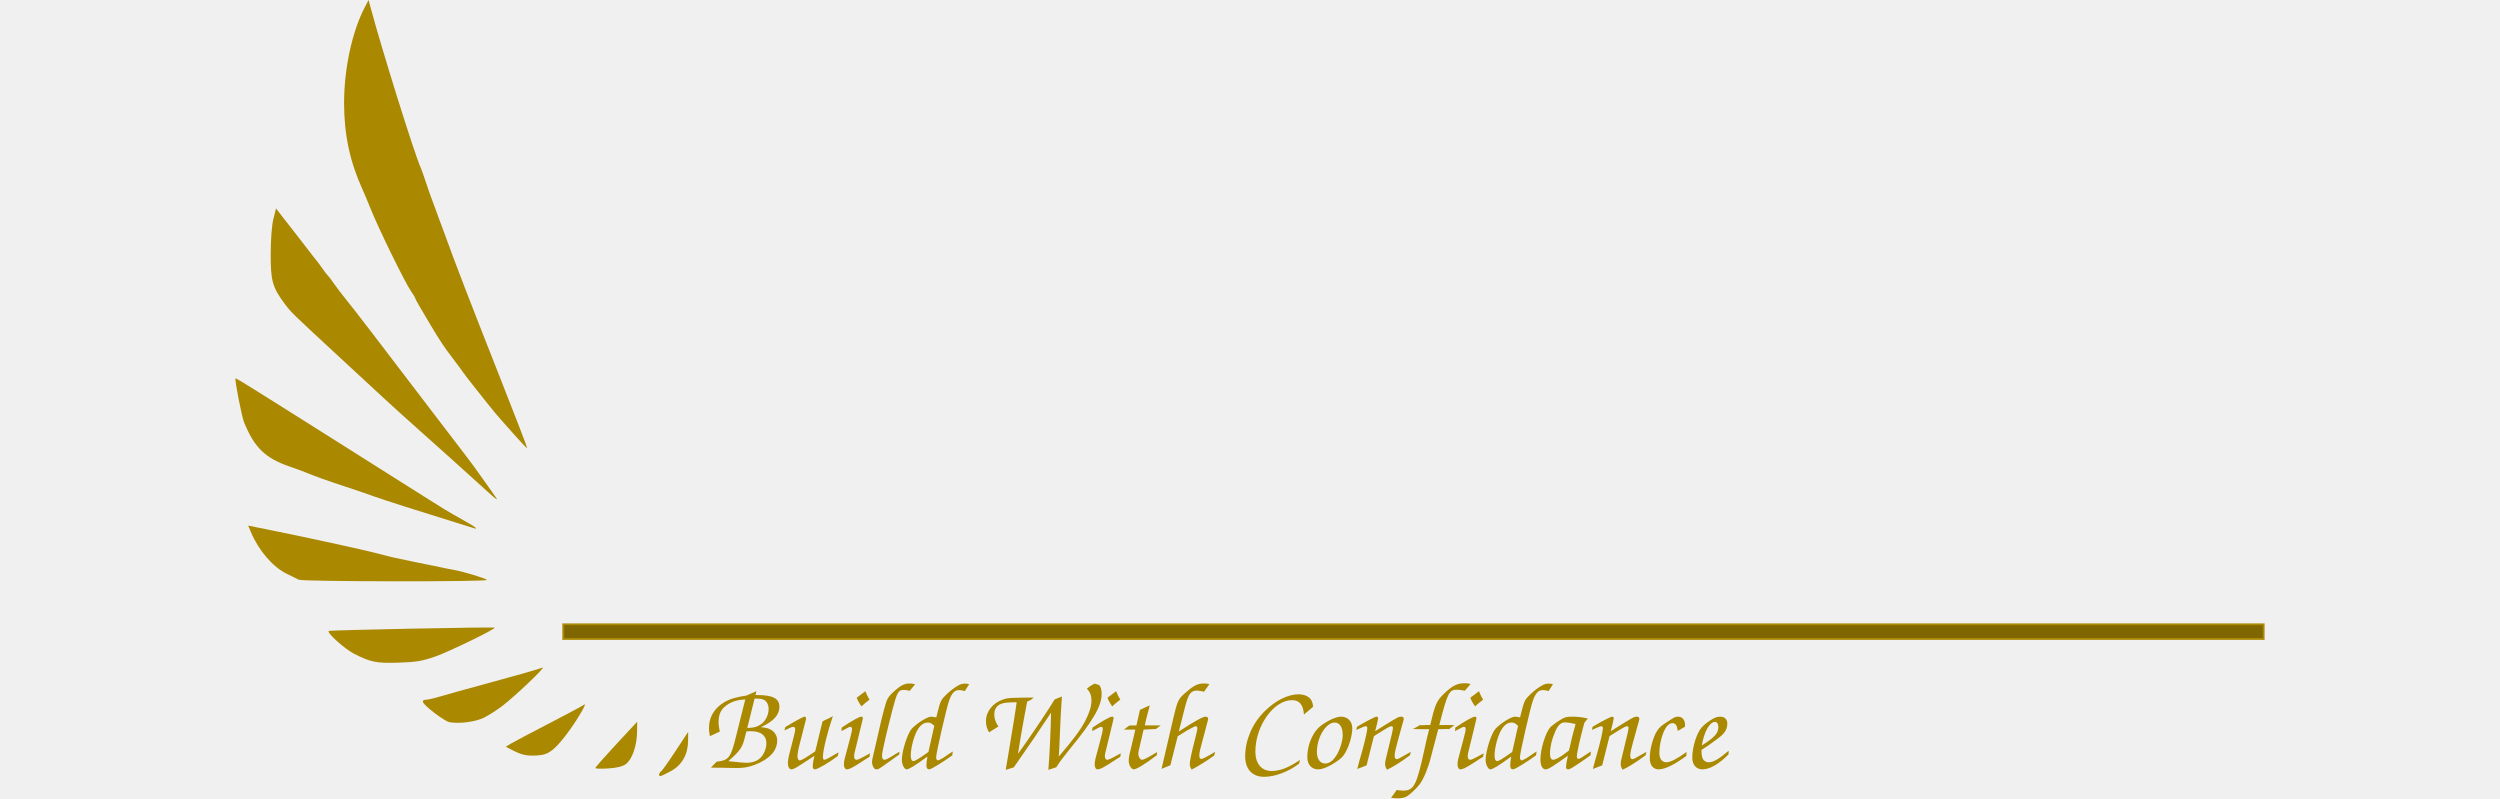
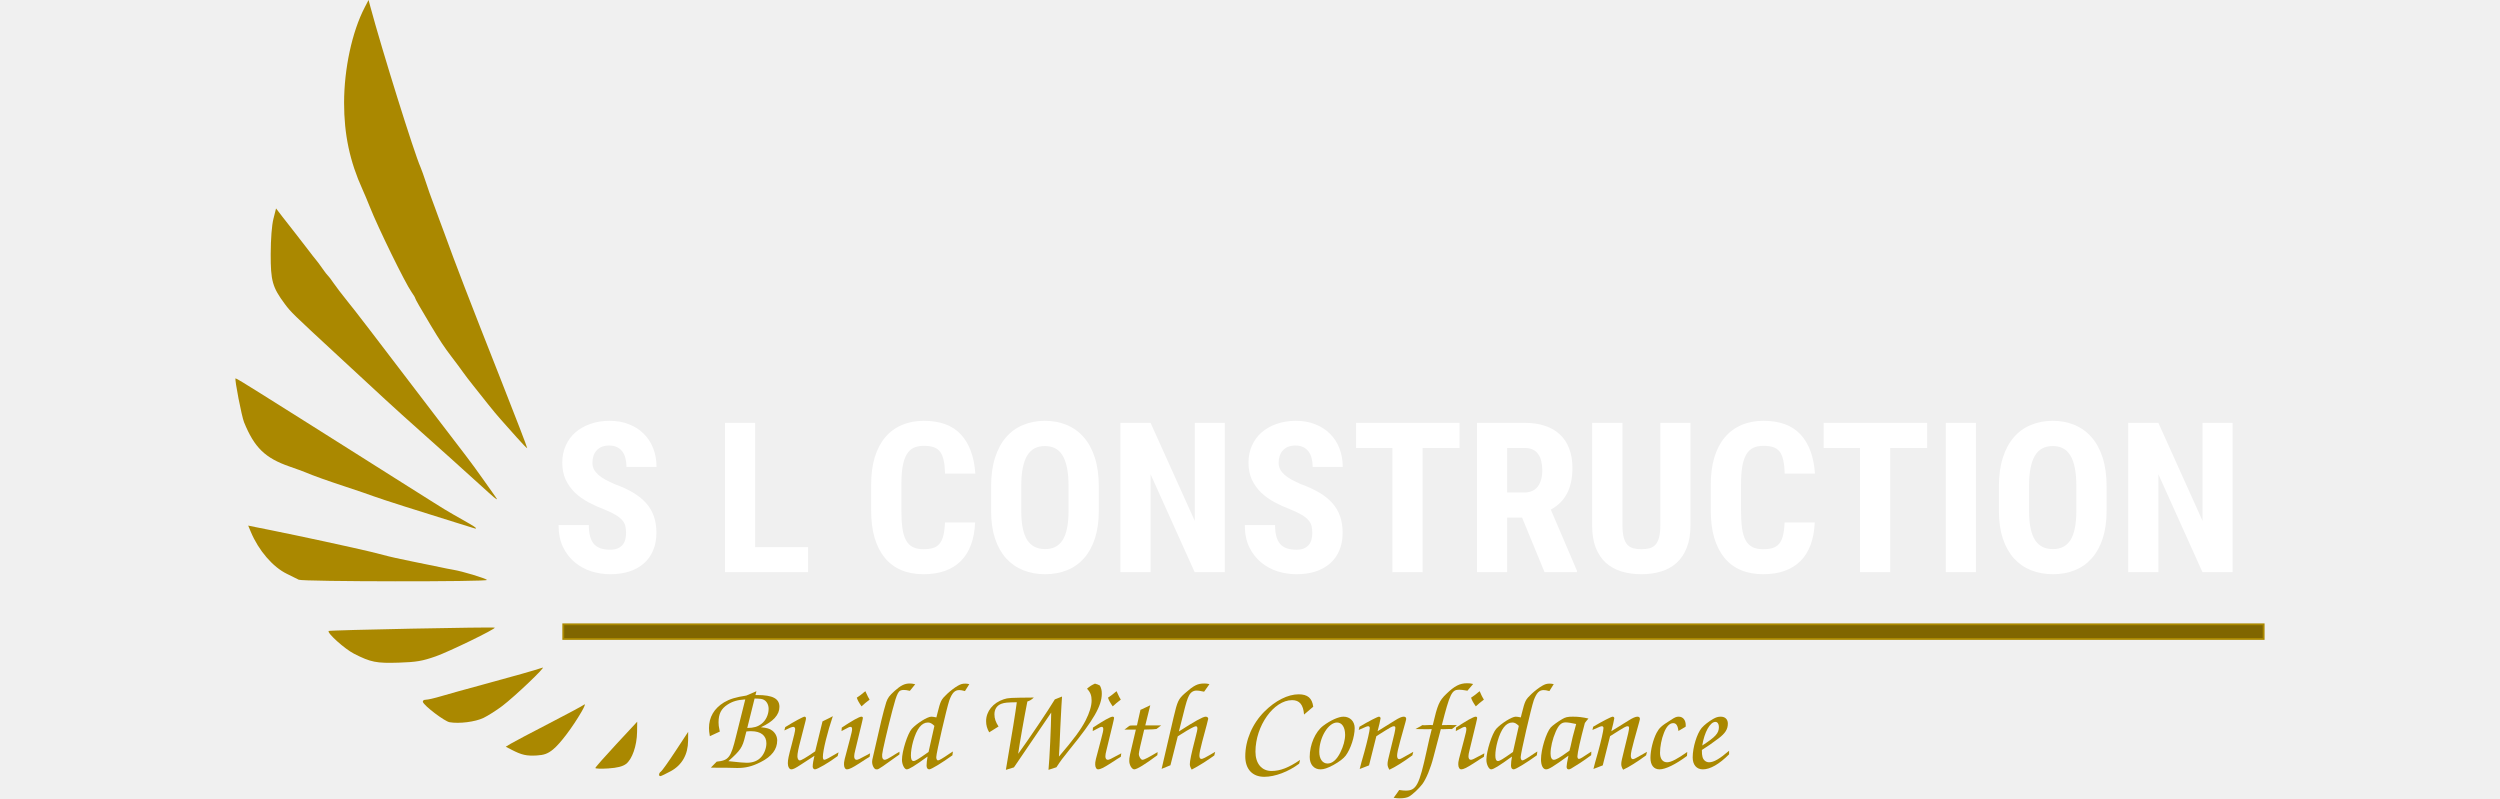
<svg xmlns="http://www.w3.org/2000/svg" width="1592.876mm" height="508.644mm" viewBox="0 0 5644.047 1802.281" id="svg4302" version="1.1">
  <defs id="defs4304" />
  <g id="layer1" transform="translate(2950.595,970.4617)">
    <g id="g5632" transform="translate(-3610.972,254.5741)">
-       <text id="text5059" y="508.233" x="2239.948" style="font-style:normal;font-weight:normal;font-size:280.538px;line-height:7%;font-family:sans-serif;letter-spacing:0px;word-spacing:0px;fill:#a80;fill-opacity:1;stroke:none;stroke-width:6.733;stroke-linecap:butt;stroke-linejoin:miter;stroke-miterlimit:4;stroke-dasharray:none;stroke-opacity:1" xml:space="preserve">
-         <tspan style="font-style:italic;font-variant:normal;font-weight:500;font-stretch:normal;font-family:'URW Chancery L';-inkscape-font-specification:'URW Chancery L Medium Italic';fill:#a80;fill-opacity:1;stroke:none;stroke-width:6.733;stroke-miterlimit:4;stroke-dasharray:none;stroke-opacity:1" y="508.233" x="2239.948" id="tspan5061">Build With Confidance</tspan>
-       </text>
-       <text id="text5063" y="66.696" x="1904.323" style="font-style:normal;font-variant:normal;font-weight:bold;font-stretch:normal;font-size:474.121px;line-height:7%;font-family:sans-serif;-inkscape-font-specification:'sans-serif Bold';letter-spacing:0px;word-spacing:0px;fill:white;fill-opacity:0;stroke:none;stroke-width:1px;stroke-linecap:butt;stroke-linejoin:miter;stroke-opacity:1;" xml:space="preserve">
-         <tspan style="font-style:normal;font-variant:normal;font-weight:bold;font-stretch:normal;font-family:'Roboto Condensed';-inkscape-font-specification:'Roboto Condensed, Bold';fill:white;fill-opacity:0;" y="66.696" x="1904.323" id="tspan5065">S L CONSTRUCTION</tspan>
-       </text>
+       <g style="font-style:normal;font-weight:normal;font-size:280.538px;line-height:7%;font-family:sans-serif;letter-spacing:0px;word-spacing:0px;fill:#a80;fill-opacity:1;stroke:none;stroke-width:6.733;stroke-linecap:butt;stroke-linejoin:miter;stroke-miterlimit:4;stroke-dasharray:none;stroke-opacity:1" id="text5059">
+         <path d="m 2265.196,507.953 c 7.294,0 7.574,0 16.271,0.281 l 9.538,0 l 9.819,0 c 19.638,0.561 19.638,0.561 24.126,0.561 c 19.077,0 33.665,-3.647 52.461,-13.185 c 25.248,-12.624 37.592,-28.895 37.592,-49.094 c 0,-8.697 -4.208,-16.832 -11.222,-22.163 c -5.891,-4.489 -12.063,-6.172 -25.529,-7.575 c 27.773,-12.624 41.8,-28.054 41.8,-46.008 c 0,-18.516 -15.149,-26.651 -49.655,-26.651 l -4.489,0 l 2.244,-8.697 l -22.724,9.819 c -24.126,3.647 -37.592,7.855 -50.497,15.43 c -22.443,13.746 -33.945,33.384 -33.945,58.071 c 0,5.611 0.561,9.819 1.964,18.235 l 22.443,-10.38 c -2.525,-12.344 -2.805,-15.43 -2.805,-20.76 c 0,-19.077 5.891,-30.859 20.199,-40.117 c 11.222,-7.294 22.443,-10.66 40.117,-11.783 l -20.76,83.039 c -11.783,48.533 -16.552,54.705 -43.764,57.51 l -13.185,13.466 z m 80.234,-81.637 c 5.611,-0.561 8.136,-0.561 10.941,-0.561 c 21.601,0 34.226,9.819 34.226,27.212 c 0,10.66 -4.489,23.004 -11.502,30.859 c -7.575,8.697 -18.796,13.185 -32.823,13.185 c -7.013,0 -15.149,-0.842 -41.52,-3.647 c 27.493,-24.407 31.981,-31.14 37.873,-56.388 l 2.805,-10.66 z m 18.515,-74.343 c 13.746,0.281 16.832,0.842 20.76,2.805 c 6.733,3.366 10.941,11.502 10.941,20.479 c 0,13.185 -6.452,26.651 -16.271,33.945 c -8.416,6.452 -16.832,8.977 -31.981,9.258 l 16.552,-66.488 z" style="font-style:italic;font-variant:normal;font-weight:500;font-stretch:normal;font-family:'URW Chancery L';-inkscape-font-specification:'URW Chancery L Medium Italic';fill:#a80;fill-opacity:1;stroke:none;stroke-width:6.733;stroke-miterlimit:4;stroke-dasharray:none;stroke-opacity:1" id="path4182" />
+         <path d="m 2431.165,424.072 c 11.783,-5.891 17.113,-8.136 20.479,-8.136 c 2.244,0 3.928,2.244 3.928,5.33 c 0,3.647 -2.805,15.71 -7.855,34.787 c -7.013,26.09 -8.697,33.945 -8.697,42.081 c 0,7.855 3.366,13.746 7.855,13.746 c 4.208,0 9.258,-2.525 23.285,-11.783 l 28.895,-18.796 c -2.244,8.977 -3.928,19.077 -3.928,24.126 c 0,3.647 2.244,6.452 5.05,6.452 c 5.611,0 32.262,-15.71 51.339,-30.018 l 1.964,-8.416 c -21.882,12.905 -29.176,16.832 -32.262,16.832 c -1.964,0 -3.086,-2.244 -3.086,-6.733 c 0,-14.307 10.38,-56.108 22.443,-91.736 c -3.647,1.964 -6.172,3.366 -7.294,3.928 c -3.366,1.683 -6.733,3.366 -10.38,5.05 c -0.842,0.281 -2.525,1.122 -5.611,2.805 c -1.683,6.452 -7.294,28.895 -16.552,67.61 c -21.602,14.869 -31.42,20.479 -34.787,20.479 c -3.086,0 -5.33,-3.928 -5.33,-9.258 c 0,-6.452 2.244,-17.674 7.013,-35.628 c 3.086,-11.222 5.05,-19.077 5.891,-23.004 c 2.525,-10.38 4.489,-17.674 5.05,-19.638 c 0.842,-3.086 1.403,-5.611 1.403,-7.575 c 0,-2.244 -1.403,-3.647 -3.366,-3.647 c -2.805,0 -23.285,10.941 -43.483,23.565 l -1.964,7.575 z" style="font-style:italic;font-variant:normal;font-weight:500;font-stretch:normal;font-family:'URW Chancery L';-inkscape-font-specification:'URW Chancery L Medium Italic';fill:#a80;fill-opacity:1;stroke:none;stroke-width:6.733;stroke-miterlimit:4;stroke-dasharray:none;stroke-opacity:1" id="path4184" />
+         <path d="m 2605.362,369.647 c 8.136,-7.294 8.697,-7.855 18.235,-15.149 c -1.683,-3.366 -3.086,-5.611 -3.647,-6.452 c -1.683,-3.366 -1.964,-3.647 -4.208,-8.977 c -0.561,-1.122 -1.122,-2.244 -1.683,-3.647 c -1.403,1.122 -3.086,2.244 -3.928,3.086 c -1.122,1.122 -3.366,2.805 -6.172,5.05 c -1.403,1.122 -3.366,2.525 -5.891,4.208 c -1.122,0.842 -2.244,1.683 -3.366,2.244 c 1.964,6.172 4.489,10.66 10.66,19.638 z m 19.357,106.043 c -26.651,14.307 -27.212,14.588 -30.859,14.588 c -3.086,0 -5.05,-3.086 -5.05,-7.855 c 0,-2.805 0.842,-8.136 2.525,-14.307 c 14.307,-58.913 17.113,-70.135 17.113,-72.379 c 0,-1.683 -1.403,-2.805 -3.366,-2.805 c -4.769,0 -21.321,9.258 -44.325,24.687 l -0.561,7.855 c 16.552,-8.977 17.954,-9.538 20.479,-9.538 c 2.244,0 3.366,1.683 3.366,5.05 c 0,3.647 -0.842,7.575 -5.05,23.565 c -13.185,49.094 -13.185,49.094 -13.185,56.108 c 0,6.733 2.805,11.222 6.733,11.222 c 4.769,0 12.344,-3.647 27.212,-13.185 c 5.33,-3.366 10.66,-6.733 15.991,-10.38 c 2.525,-1.403 5.05,-3.086 7.855,-4.769 l 1.122,-7.855 z" style="font-style:italic;font-variant:normal;font-weight:500;font-stretch:normal;font-family:'URW Chancery L';-inkscape-font-specification:'URW Chancery L Medium Italic';fill:#a80;fill-opacity:1;stroke:none;stroke-width:6.733;stroke-miterlimit:4;stroke-dasharray:none;stroke-opacity:1" id="path4186" />
+         <path d="m 2690.992,472.044 c -3.928,2.244 -6.452,3.928 -7.574,4.489 c -20.199,12.624 -22.443,13.746 -26.371,13.746 c -2.525,0 -5.05,-3.366 -5.05,-7.294 l 0,-2.525 l 0,-2.525 c 0,-5.05 12.624,-59.474 23.004,-99.03 c 10.941,-41.239 13.466,-46.289 25.809,-46.289 c 3.647,0 6.452,0.281 13.746,1.964 l 12.063,-14.869 c -5.891,-1.403 -8.977,-1.683 -12.624,-1.683 c -11.222,0 -20.199,4.489 -33.665,16.552 c -12.344,11.222 -15.43,15.43 -19.076,25.529 c -2.244,6.733 -8.416,29.456 -11.222,41.8 l -20.199,87.808 c -0.281,1.683 -0.561,3.366 -0.561,5.05 c 0,8.416 4.769,17.113 9.258,17.113 l 1.683,0 l 0.842,0 c 2.805,0 14.588,-8.136 49.936,-33.665 l 0,-6.172 z" style="font-style:italic;font-variant:normal;font-weight:500;font-stretch:normal;font-family:'URW Chancery L';-inkscape-font-specification:'URW Chancery L Medium Italic';fill:#a80;fill-opacity:1;stroke:none;stroke-width:6.733;stroke-miterlimit:4;stroke-dasharray:none;stroke-opacity:1" id="path4188" />
+         <path d="m 2811.689,471.483 c -3.647,2.244 -6.452,4.208 -7.855,5.05 c -15.43,10.66 -23.285,15.149 -25.809,15.149 c -2.244,0 -3.928,-3.086 -3.928,-7.294 c 0,-9.258 23.565,-110.813 29.456,-128.206 c 6.172,-16.832 12.344,-23.285 22.443,-23.285 c 3.647,0 6.452,0.561 12.905,2.244 l 9.819,-15.71 c -4.208,-0.842 -6.452,-1.122 -8.977,-1.122 c -6.733,0 -10.38,1.122 -16.832,4.769 c -7.013,3.928 -16.552,11.222 -24.407,18.516 c -13.746,13.185 -14.588,15.149 -21.882,44.044 c -0.281,1.122 -1.122,4.769 -2.244,8.977 c -5.05,-1.122 -9.258,-1.683 -11.502,-1.683 c -8.697,0 -32.823,15.149 -44.044,27.493 c -9.538,10.941 -22.163,50.497 -22.163,69.854 c 0,10.66 5.611,21.601 10.66,21.601 c 5.33,0 17.674,-7.575 47.13,-28.895 c -1.403,7.013 -2.244,15.149 -2.244,20.199 c 0,5.611 2.244,8.697 6.172,8.697 c 4.489,0 28.895,-14.869 52.18,-31.701 l 1.122,-8.697 z m -54.986,1.122 c -23.846,16.832 -30.017,20.479 -33.945,20.479 c -3.928,0 -5.891,-4.208 -5.891,-12.344 c 0,-9.258 1.683,-19.918 5.05,-32.262 c 8.136,-28.334 19.077,-42.361 33.384,-42.361 c 5.05,0 8.697,1.964 14.588,7.575 l -13.185,58.913 z" style="font-style:italic;font-variant:normal;font-weight:500;font-stretch:normal;font-family:'URW Chancery L';-inkscape-font-specification:'URW Chancery L Medium Italic';fill:#a80;fill-opacity:1;stroke:none;stroke-width:6.733;stroke-miterlimit:4;stroke-dasharray:none;stroke-opacity:1" id="path4190" />
+         <path d="m 2949.477,507.392 l 84.161,-123.717 c -0.561,33.665 -3.647,103.799 -6.172,129.328 l 17.954,-5.891 c 9.538,-14.588 12.905,-19.357 30.859,-41.52 c 53.022,-65.085 71.537,-97.066 71.537,-124.559 c 0,-7.575 -1.122,-12.063 -4.208,-18.235 c -3.928,-2.244 -4.769,-2.525 -11.222,-4.489 c -7.855,3.647 -11.222,5.611 -17.954,11.502 c 7.574,7.855 10.38,15.149 10.38,26.651 c 0,12.344 -4.769,27.773 -13.466,44.886 c -10.941,21.04 -26.371,42.081 -60.316,81.637 c 0.842,-12.905 1.403,-21.601 1.403,-24.687 l 1.683,-39.556 c 0.561,-13.466 1.403,-30.018 2.525,-49.375 c 0.561,-7.294 1.122,-14.588 1.403,-21.882 l -16.271,6.452 c -12.905,21.882 -61.718,94.261 -82.759,122.876 c 3.086,-22.724 14.027,-84.442 20.76,-118.107 c 5.891,-1.964 9.258,-3.928 14.588,-8.977 c -54.424,0.561 -57.791,0.561 -67.89,3.928 c -24.126,7.855 -39.836,27.212 -39.836,49.375 c 0,9.258 2.244,17.113 7.013,25.248 l 21.04,-13.185 c -6.452,-9.819 -9.258,-17.954 -9.258,-27.493 c 0,-11.502 5.611,-20.199 15.991,-23.846 c 6.733,-2.525 13.466,-3.086 34.506,-3.366 c -3.086,23.846 -9.538,63.682 -24.687,152.613 l 18.235,-5.611 z" style="font-style:italic;font-variant:normal;font-weight:500;font-stretch:normal;font-family:'URW Chancery L';-inkscape-font-specification:'URW Chancery L Medium Italic';fill:#a80;fill-opacity:1;stroke:none;stroke-width:6.733;stroke-miterlimit:4;stroke-dasharray:none;stroke-opacity:1" id="path4192" />
+         <path d="m 3172.465,369.647 c 8.136,-7.294 8.697,-7.855 18.235,-15.149 c -1.683,-3.366 -3.086,-5.611 -3.647,-6.452 c -1.683,-3.366 -1.964,-3.647 -4.208,-8.977 c -0.561,-1.122 -1.122,-2.244 -1.683,-3.647 c -1.403,1.122 -3.086,2.244 -3.928,3.086 c -1.122,1.122 -3.366,2.805 -6.172,5.05 c -1.403,1.122 -3.366,2.525 -5.891,4.208 c -1.122,0.842 -2.244,1.683 -3.366,2.244 c 1.964,6.172 4.489,10.66 10.661,19.638 z m 19.357,106.043 c -26.651,14.307 -27.212,14.588 -30.859,14.588 c -3.086,0 -5.05,-3.086 -5.05,-7.855 c 0,-2.805 0.842,-8.136 2.525,-14.307 c 14.307,-58.913 17.113,-70.135 17.113,-72.379 c 0,-1.683 -1.403,-2.805 -3.366,-2.805 c -4.769,0 -21.321,9.258 -44.325,24.687 l -0.561,7.855 c 16.552,-8.977 17.954,-9.538 20.479,-9.538 c 2.244,0 3.366,1.683 3.366,5.05 c 0,3.647 -0.842,7.575 -5.05,23.565 c -13.185,49.094 -13.185,49.094 -13.185,56.108 c 0,6.733 2.805,11.222 6.733,11.222 c 4.769,0 12.344,-3.647 27.212,-13.185 c 5.33,-3.366 10.66,-6.733 15.991,-10.38 c 2.525,-1.403 5.05,-3.086 7.855,-4.769 l 1.122,-7.855 z" style="font-style:italic;font-variant:normal;font-weight:500;font-stretch:normal;font-family:'URW Chancery L';-inkscape-font-specification:'URW Chancery L Medium Italic';fill:#a80;fill-opacity:1;stroke:none;stroke-width:6.733;stroke-miterlimit:4;stroke-dasharray:none;stroke-opacity:1" id="path4194" />
+         <path d="m 3273.805,472.885 c -21.321,12.624 -30.298,17.393 -34.226,17.393 c -3.647,0 -8.136,-7.294 -8.136,-13.185 c 0,-3.928 4.769,-25.529 12.063,-54.985 c 3.928,-0.281 6.733,-0.281 8.136,-0.281 l 11.222,-0.281 c 1.122,0 3.928,-0.281 8.416,-0.842 l 10.661,-8.136 l -35.909,0 l 11.222,-45.447 c -5.33,2.805 -7.574,3.647 -11.783,5.611 c -1.964,1.122 -4.208,1.964 -6.452,3.086 c -1.122,0.561 -2.525,1.122 -3.928,1.683 l -7.855,35.067 c -2.525,0.281 -4.208,0.281 -5.05,0.281 l -6.733,0 c -0.561,0 -1.964,0 -4.208,0.281 c -3.086,1.964 -3.366,1.964 -8.136,5.891 c -0.842,0.561 -2.244,1.683 -4.208,3.086 l 6.733,0 l 12.905,0 l 6.172,0 c -14.868,62.279 -14.868,62.279 -14.868,70.976 c 0,8.977 5.891,18.796 11.222,18.796 c 6.172,0 25.248,-11.783 52.18,-31.981 l 0.561,-7.013 z" style="font-style:italic;font-variant:normal;font-weight:500;font-stretch:normal;font-family:'URW Chancery L';-inkscape-font-specification:'URW Chancery L Medium Italic';fill:#a80;fill-opacity:1;stroke:none;stroke-width:6.733;stroke-miterlimit:4;stroke-dasharray:none;stroke-opacity:1" id="path4196" />
+         <path d="m 3282.87,510.758 l 19.918,-8.136 l 16.552,-65.365 c 2.805,-1.964 6.172,-3.928 6.733,-4.208 c 19.357,-12.344 31.14,-18.515 34.226,-18.515 c 1.964,0 3.366,1.964 3.366,4.489 c 0,3.366 -1.122,8.697 -5.05,23.846 c -8.697,33.665 -12.063,49.936 -12.063,57.51 c 0,3.366 1.122,6.733 4.208,12.063 c 15.43,-7.855 35.628,-20.76 51.058,-31.981 l 1.964,-8.136 c -23.846,14.027 -27.773,15.991 -31.42,15.991 c -2.525,0 -4.208,-2.805 -4.208,-7.294 c 0,-5.611 1.683,-13.746 6.452,-31.981 c 8.977,-33.103 13.466,-50.216 13.466,-51.338 c 0,-2.805 -2.244,-4.769 -5.891,-4.769 c -5.891,0 -25.248,10.66 -60.316,33.384 l 9.538,-37.592 c 6.733,-27.493 9.538,-36.189 13.185,-43.203 c 3.928,-7.855 9.819,-11.502 17.393,-11.502 c 3.647,0 5.891,0.281 16.832,2.525 l 12.063,-17.113 c -5.05,-1.122 -7.294,-1.403 -11.502,-1.403 c -15.43,0 -23.565,4.208 -44.044,22.163 c -14.588,12.905 -16.832,17.674 -25.529,54.705 L 3282.87,510.758 Z" style="font-style:italic;font-variant:normal;font-weight:500;font-stretch:normal;font-family:'URW Chancery L';-inkscape-font-specification:'URW Chancery L Medium Italic';fill:#a80;fill-opacity:1;stroke:none;stroke-width:6.733;stroke-miterlimit:4;stroke-dasharray:none;stroke-opacity:1" id="path4198" />
+         <path d="m 3595.433,490.559 c -25.809,17.674 -44.886,24.968 -64.524,24.968 c -22.163,0 -36.189,-16.832 -36.189,-43.483 c 0,-58.352 41.239,-116.423 82.759,-116.423 c 16.832,0 25.248,10.38 26.932,32.542 l 20.76,-17.674 c -2.525,-19.357 -12.624,-28.054 -32.823,-28.054 c -24.407,0 -52.741,14.307 -77.428,38.995 c -27.212,27.212 -43.203,64.524 -43.203,100.994 c 0,28.895 15.991,46.289 42.922,46.289 c 24.126,0 54.705,-11.502 78.831,-29.737 l 1.964,-8.416 z" style="font-style:italic;font-variant:normal;font-weight:500;font-stretch:normal;font-family:'URW Chancery L';-inkscape-font-specification:'URW Chancery L Medium Italic';fill:#a80;fill-opacity:1;stroke:none;stroke-width:6.733;stroke-miterlimit:4;stroke-dasharray:none;stroke-opacity:1" id="path4200" />
+         <path d="m 3693.49,392.932 c -11.222,0 -29.176,8.136 -45.728,20.479 c -17.954,13.466 -30.579,42.642 -30.579,70.415 c 0,17.113 9.538,28.054 24.407,28.054 c 7.855,0 15.71,-2.805 28.615,-9.538 c 14.027,-7.855 23.285,-14.869 28.334,-21.601 c 11.222,-15.149 20.199,-42.642 20.199,-61.999 c 0,-15.149 -10.38,-25.809 -25.248,-25.809 z m -14.588,13.185 c 11.222,0 18.235,10.941 18.235,27.773 c 0,11.783 -3.928,26.371 -10.941,40.117 c -7.855,15.991 -17.954,24.687 -28.615,24.687 c -11.502,0 -18.796,-10.38 -18.796,-26.371 c 0,-32.542 20.479,-66.207 40.117,-66.207 z" style="font-style:italic;font-variant:normal;font-weight:500;font-stretch:normal;font-family:'URW Chancery L';-inkscape-font-specification:'URW Chancery L Medium Italic';fill:#a80;fill-opacity:1;stroke:none;stroke-width:6.733;stroke-miterlimit:4;stroke-dasharray:none;stroke-opacity:1" id="path4202" />
+         <path d="m 3751.11,502.903 l 16.552,-65.926 c 35.067,-22.163 35.909,-22.443 39.836,-22.443 c 1.964,0 3.086,1.403 3.086,3.647 c 0,4.208 -2.244,14.869 -10.38,46.85 c -6.172,24.968 -7.294,29.737 -7.294,35.067 c 0,3.928 1.122,7.575 4.208,12.624 c 12.905,-5.891 32.262,-17.954 51.9,-32.542 l 1.964,-7.855 c -28.054,15.991 -29.176,16.552 -31.981,16.552 c -2.805,0 -4.489,-3.086 -4.489,-7.575 c 0,-5.891 1.964,-15.149 7.294,-34.506 c 13.185,-47.13 13.185,-47.13 13.185,-49.094 c 0,-3.086 -1.964,-4.769 -5.611,-4.769 c -4.208,0 -10.38,2.525 -20.479,8.977 l -38.434,23.846 c 2.525,-9.258 6.733,-26.932 6.733,-29.176 c 0,-1.964 -1.683,-3.647 -3.647,-3.647 c -3.086,0 -23.285,10.38 -44.044,22.724 l -1.683,7.294 c 17.954,-8.136 19.077,-8.416 21.601,-8.416 c 1.964,0 3.366,1.683 3.366,3.928 c 0,5.891 -5.33,29.176 -12.344,54.705 l -6.452,22.724 c -0.561,1.964 -1.964,7.294 -3.928,15.149 l 21.04,-8.136 z" style="font-style:italic;font-variant:normal;font-weight:500;font-stretch:normal;font-family:'URW Chancery L';-inkscape-font-specification:'URW Chancery L Medium Italic';fill:#a80;fill-opacity:1;stroke:none;stroke-width:6.733;stroke-miterlimit:4;stroke-dasharray:none;stroke-opacity:1" id="path4204" />
+         <path d="m 3932.6,420.705 c 0.842,0 2.525,0 5.611,0.281 l 11.502,-8.977 c -14.588,-0.281 -14.588,-0.281 -17.674,-0.281 c -3.366,0 -3.366,0 -16.552,0.281 c 18.235,-71.257 22.443,-79.953 38.995,-79.953 c 4.769,0 8.416,0.561 18.796,2.244 l 12.905,-15.149 c -5.611,-1.403 -7.855,-1.683 -13.466,-1.683 c -16.832,0 -28.615,6.172 -47.411,24.407 c -15.71,15.149 -19.357,23.565 -30.298,70.135 c -2.805,-0.281 -4.208,-0.281 -5.611,-0.281 l -13.746,0.561 c -0.561,0 -1.964,0 -4.208,-0.281 c -1.683,1.122 -3.366,2.244 -3.928,2.525 l -6.172,3.366 c -1.122,0.561 -3.366,1.683 -5.611,3.086 l 7.013,0 c 0,0 19.638,0.281 19.638,0.281 c 1.683,0 4.769,0 10.38,-0.281 c -4.489,17.113 -6.172,24.687 -11.502,49.094 c -16.832,77.148 -23.285,89.772 -47.13,89.772 c -3.928,0 -7.294,-0.281 -14.868,-1.403 c -2.805,4.208 -3.647,5.611 -5.611,8.136 c -2.244,3.086 -4.769,6.172 -7.013,9.538 c 6.172,0.842 9.258,1.122 13.746,1.122 c 9.258,0 16.552,-1.403 21.04,-3.928 c 8.136,-4.489 22.443,-18.235 30.017,-28.054 c 8.697,-11.783 18.796,-35.909 25.248,-61.438 c 12.063,-45.728 15.149,-57.23 16.552,-62.841 c 2.525,0.281 3.647,0.281 4.769,0.281 l 14.588,-0.561 z" style="font-style:italic;font-variant:normal;font-weight:500;font-stretch:normal;font-family:'URW Chancery L';-inkscape-font-specification:'URW Chancery L Medium Italic';fill:#a80;fill-opacity:1;stroke:none;stroke-width:6.733;stroke-miterlimit:4;stroke-dasharray:none;stroke-opacity:1" id="path4206" />
+         <path d="m 3992.162,369.647 c 8.136,-7.294 8.697,-7.855 18.235,-15.149 c -1.683,-3.366 -3.086,-5.611 -3.647,-6.452 c -1.683,-3.366 -1.964,-3.647 -4.208,-8.977 c -0.561,-1.122 -1.122,-2.244 -1.683,-3.647 c -1.403,1.122 -3.086,2.244 -3.928,3.086 c -1.122,1.122 -3.366,2.805 -6.172,5.05 c -1.403,1.122 -3.366,2.525 -5.891,4.208 c -1.122,0.842 -2.244,1.683 -3.366,2.244 c 1.964,6.172 4.489,10.66 10.661,19.638 z m 19.357,106.043 c -26.651,14.307 -27.212,14.588 -30.859,14.588 c -3.086,0 -5.05,-3.086 -5.05,-7.855 c 0,-2.805 0.842,-8.136 2.525,-14.307 c 14.307,-58.913 17.113,-70.135 17.113,-72.379 c 0,-1.683 -1.403,-2.805 -3.366,-2.805 c -4.769,0 -21.321,9.258 -44.325,24.687 l -0.561,7.855 c 16.552,-8.977 17.954,-9.538 20.479,-9.538 c 2.244,0 3.366,1.683 3.366,5.05 c 0,3.647 -0.842,7.575 -5.05,23.565 c -13.185,49.094 -13.185,49.094 -13.185,56.108 c 0,6.733 2.805,11.222 6.733,11.222 c 4.769,0 12.344,-3.647 27.212,-13.185 c 5.33,-3.366 10.661,-6.733 15.991,-10.38 c 2.525,-1.403 5.05,-3.086 7.855,-4.769 l 1.122,-7.855 z" style="font-style:italic;font-variant:normal;font-weight:500;font-stretch:normal;font-family:'URW Chancery L';-inkscape-font-specification:'URW Chancery L Medium Italic';fill:#a80;fill-opacity:1;stroke:none;stroke-width:6.733;stroke-miterlimit:4;stroke-dasharray:none;stroke-opacity:1" id="path4208" />
+         <path d="m 4131.094,471.483 c -3.647,2.244 -6.452,4.208 -7.855,5.05 c -15.43,10.66 -23.285,15.149 -25.809,15.149 c -2.244,0 -3.928,-3.086 -3.928,-7.294 c 0,-9.258 23.565,-110.813 29.456,-128.206 c 6.172,-16.832 12.344,-23.285 22.443,-23.285 c 3.647,0 6.452,0.561 12.905,2.244 l 9.819,-15.71 c -4.208,-0.842 -6.452,-1.122 -8.977,-1.122 c -6.733,0 -10.38,1.122 -16.832,4.769 c -7.013,3.928 -16.552,11.222 -24.407,18.516 c -13.746,13.185 -14.588,15.149 -21.882,44.044 c -0.281,1.122 -1.122,4.769 -2.244,8.977 c -5.05,-1.122 -9.258,-1.683 -11.502,-1.683 c -8.697,0 -32.823,15.149 -44.044,27.493 c -9.538,10.941 -22.163,50.497 -22.163,69.854 c 0,10.66 5.611,21.601 10.66,21.601 c 5.33,0 17.674,-7.575 47.13,-28.895 c -1.403,7.013 -2.244,15.149 -2.244,20.199 c 0,5.611 2.244,8.697 6.172,8.697 c 4.489,0 28.895,-14.869 52.18,-31.701 l 1.122,-8.697 z m -54.986,1.122 c -23.846,16.832 -30.018,20.479 -33.945,20.479 c -3.928,0 -5.891,-4.208 -5.891,-12.344 c 0,-9.258 1.683,-19.918 5.05,-32.262 c 8.136,-28.334 19.077,-42.361 33.384,-42.361 c 5.05,0 8.697,1.964 14.588,7.575 l -13.185,58.913 z" style="font-style:italic;font-variant:normal;font-weight:500;font-stretch:normal;font-family:'URW Chancery L';-inkscape-font-specification:'URW Chancery L Medium Italic';fill:#a80;fill-opacity:1;stroke:none;stroke-width:6.733;stroke-miterlimit:4;stroke-dasharray:none;stroke-opacity:1" id="path4210" />
+         <path d="m 4252.975,471.763 c -21.04,14.027 -25.248,16.552 -28.054,16.552 c -1.964,0 -3.366,-2.244 -3.366,-5.611 c 0,-7.294 6.733,-38.153 16.832,-75.465 c 3.086,-4.208 3.647,-5.05 8.136,-10.099 c -13.466,-3.086 -23.285,-4.208 -35.348,-4.208 c -11.502,0 -16.832,1.122 -24.126,5.611 c -10.099,5.891 -21.882,14.588 -25.529,18.516 c -10.38,11.783 -22.163,49.655 -22.163,72.379 c 0,13.466 4.489,22.443 11.502,22.443 c 6.172,0 15.43,-5.611 50.497,-30.859 c -2.805,12.905 -4.208,21.601 -4.208,24.968 c 0,3.647 1.683,5.891 4.489,5.891 c 3.366,0 3.366,0 25.809,-14.307 c 8.136,-5.33 14.588,-9.819 25.248,-17.674 l 0.281,-8.136 z m -54.705,1.683 c -16.552,12.063 -24.968,16.832 -30.018,16.832 c -4.489,0 -7.294,-5.05 -7.294,-14.027 c 0,-14.027 4.489,-33.103 11.502,-49.094 c 6.733,-15.43 12.905,-21.321 22.443,-21.321 c 5.05,0 13.746,1.403 23.846,3.647 c -5.611,21.321 -7.575,27.773 -7.855,29.176 c -1.683,7.013 -3.086,14.027 -4.769,21.321 c -0.281,1.403 -1.122,4.769 -2.525,9.819 l -5.33,3.647 z" style="font-style:italic;font-variant:normal;font-weight:500;font-stretch:normal;font-family:'URW Chancery L';-inkscape-font-specification:'URW Chancery L Medium Italic';fill:#a80;fill-opacity:1;stroke:none;stroke-width:6.733;stroke-miterlimit:4;stroke-dasharray:none;stroke-opacity:1" id="path4212" />
+         <path d="m 4278.762,502.903 l 16.552,-65.926 c 35.067,-22.163 35.909,-22.443 39.836,-22.443 c 1.964,0 3.086,1.403 3.086,3.647 c 0,4.208 -2.244,14.869 -10.38,46.85 c -6.172,24.968 -7.294,29.737 -7.294,35.067 c 0,3.928 1.122,7.575 4.208,12.624 c 12.905,-5.891 32.262,-17.954 51.9,-32.542 l 1.964,-7.855 c -28.054,15.991 -29.176,16.552 -31.981,16.552 c -2.805,0 -4.489,-3.086 -4.489,-7.575 c 0,-5.891 1.964,-15.149 7.294,-34.506 c 13.185,-47.13 13.185,-47.13 13.185,-49.094 c 0,-3.086 -1.964,-4.769 -5.611,-4.769 c -4.208,0 -10.38,2.525 -20.479,8.977 l -38.434,23.846 c 2.525,-9.258 6.733,-26.932 6.733,-29.176 c 0,-1.964 -1.683,-3.647 -3.647,-3.647 c -3.086,0 -23.285,10.38 -44.044,22.724 l -1.683,7.294 c 17.954,-8.136 19.076,-8.416 21.601,-8.416 c 1.964,0 3.366,1.683 3.366,3.928 c 0,5.891 -5.33,29.176 -12.344,54.705 l -6.452,22.724 c -0.561,1.964 -1.964,7.294 -3.928,15.149 l 21.04,-8.136 z" style="font-style:italic;font-variant:normal;font-weight:500;font-stretch:normal;font-family:'URW Chancery L';-inkscape-font-specification:'URW Chancery L Medium Italic';fill:#a80;fill-opacity:1;stroke:none;stroke-width:6.733;stroke-miterlimit:4;stroke-dasharray:none;stroke-opacity:1" id="path4214" />
+         <path d="m 4469.511,472.605 c -21.602,15.43 -36.47,23.285 -45.447,23.285 c -10.099,0 -15.991,-7.855 -15.991,-21.321 c 0,-13.466 3.366,-31.42 8.697,-44.606 c 5.611,-14.869 12.905,-22.443 21.04,-22.443 c 6.733,0 10.38,5.33 11.783,17.674 l 16.271,-9.538 c 0.281,-1.403 0.281,-2.805 0.281,-3.086 c 0,-12.063 -6.172,-19.638 -15.991,-19.638 c -5.05,0 -8.136,1.122 -18.235,7.855 c -21.04,13.185 -25.529,17.393 -31.701,28.895 c -7.855,15.149 -13.746,38.995 -13.746,56.388 c 0,16.271 7.574,25.809 20.479,25.809 c 13.466,0 36.47,-11.222 61.999,-30.298 l 0.561,-8.977 z" style="font-style:italic;font-variant:normal;font-weight:500;font-stretch:normal;font-family:'URW Chancery L';-inkscape-font-specification:'URW Chancery L Medium Italic';fill:#a80;fill-opacity:1;stroke:none;stroke-width:6.733;stroke-miterlimit:4;stroke-dasharray:none;stroke-opacity:1" id="path4216" />
+         <path d="m 4564.008,469.8 c -21.04,18.235 -34.506,26.09 -45.167,26.09 c -7.013,0 -12.905,-4.769 -14.868,-12.063 c -1.122,-4.489 -1.403,-7.575 -1.403,-15.71 c 12.624,-7.855 21.04,-13.746 37.592,-26.09 c 15.149,-11.502 21.04,-20.76 21.04,-33.384 c 0,-9.819 -6.172,-15.71 -15.991,-15.71 c -6.172,0 -10.66,1.403 -17.113,5.05 c -10.661,6.172 -20.199,13.746 -26.09,20.479 c -10.661,12.905 -20.199,43.764 -20.199,66.488 c 0,16.552 8.697,26.932 23.004,26.932 c 16.552,0 37.031,-11.783 59.194,-33.945 l 0,-8.136 z m -60.596,-11.783 c 4.769,-30.018 17.674,-53.302 29.737,-53.302 c 4.769,0 7.855,4.769 7.855,11.502 c 0,14.027 -7.574,22.443 -37.592,41.8 z" style="font-style:italic;font-variant:normal;font-weight:500;font-stretch:normal;font-family:'URW Chancery L';-inkscape-font-specification:'URW Chancery L Medium Italic';fill:#a80;fill-opacity:1;stroke:none;stroke-width:6.733;stroke-miterlimit:4;stroke-dasharray:none;stroke-opacity:1" id="path4218" />
+       </g>
+       <g style="font-style:normal;font-variant:normal;font-weight:bold;font-stretch:normal;font-size:474.121px;line-height:7%;font-family:sans-serif;-inkscape-font-specification:'sans-serif Bold';letter-spacing:0px;word-spacing:0px;fill:white;fill-opacity:1;stroke:none;stroke-width:1px;stroke-linecap:butt;stroke-linejoin:miter;stroke-opacity:1" id="text5063">
+         <path d="m 2073.784,-21.739 q 0,-8.797 -1.621,-15.742 q -1.621,-6.945 -6.945,-12.964 q -5.093,-6.251 -14.816,-12.038 q -9.492,-5.788 -25.465,-12.27 q -18.983,-7.177 -36.346,-16.437 q -17.131,-9.26 -30.327,-21.761 q -12.964,-12.733 -20.835,-29.17 q -7.64,-16.668 -7.64,-38.661 q 0,-21.067 7.871,-38.43 q 7.871,-17.594 21.993,-29.864 q 14.353,-12.27 33.8,-18.983 q 19.678,-6.945 43.291,-6.945 q 24.308,0 43.754,7.871 q 19.678,7.64 33.337,21.53 q 13.89,13.659 21.299,32.874 q 7.408,18.983 7.408,41.902 l -67.831,0 q 0,-10.649 -2.315,-19.446 q -2.083,-9.029 -6.945,-15.279 q -4.63,-6.482 -12.038,-9.955 q -7.408,-3.704 -17.826,-3.704 q -9.723,0 -16.9,3.01 q -6.945,3.01 -11.575,8.334 q -4.63,5.093 -6.945,12.27 q -2.315,7.177 -2.315,15.279 q 0,8.334 3.473,15.048 q 3.704,6.714 10.186,12.501 q 6.714,5.788 15.974,10.881 q 9.492,5.093 20.835,9.955 q 23.613,8.566 41.208,18.983 q 17.594,10.418 29.401,23.613 q 11.807,13.196 17.594,29.864 q 5.788,16.437 5.788,37.272 q 0,22.224 -7.408,39.587 q -7.177,17.363 -20.835,29.401 q -13.427,11.807 -32.642,18.289 q -19.215,6.251 -43.291,6.251 q -21.761,0 -42.828,-6.482 q -20.835,-6.714 -37.272,-20.372 Q 1941.595,30.813 1931.409,9.977 q -9.955,-20.835 -9.955,-49.542 l 68.294,0 q 0,15.279 3.01,25.929 q 3.01,10.649 9.029,17.363 q 6.251,6.482 15.279,9.492 q 9.029,2.778 21.067,2.778 q 9.723,0 16.437,-2.778 q 6.945,-3.01 11.112,-7.871 q 4.399,-5.093 6.251,-12.038 q 1.852,-6.945 1.852,-15.048 z" style="font-style:normal;font-variant:normal;font-weight:bold;font-stretch:normal;font-family:'Roboto Condensed';-inkscape-font-specification:'Roboto Condensed, Bold';fill:white;fill-opacity:1" id="path4153" />
+         <path d="m 2365.248,10.209 l 119.456,0 l 0,56.487 l -187.519,0 l 0,-337.071 l 68.062,0 l 0,280.584 z" style="font-style:normal;font-variant:normal;font-weight:bold;font-stretch:normal;font-family:'Roboto Condensed';-inkscape-font-specification:'Roboto Condensed, Bold';fill:white;fill-opacity:1" id="path4155" />
+         <path d="m 2861.826,-45.584 q -2.547,57.645 -32.411,87.277 q -29.864,29.633 -84.268,29.633 q -28.012,0 -50.005,-9.26 q -21.993,-9.26 -37.041,-27.549 q -15.048,-18.289 -23.151,-45.143 q -7.871,-27.086 -7.871,-62.275 l 0,-57.413 q 0,-35.189 8.103,-62.275 q 8.334,-27.086 23.845,-45.375 q 15.511,-18.289 37.504,-27.549 q 21.993,-9.492 49.542,-9.492 q 55.098,0 83.573,30.79 q 28.707,30.79 32.642,88.435 l -68.294,0 q -0.463,-18.057 -3.241,-30.096 q -2.546,-12.27 -8.103,-19.446 q -5.556,-7.177 -14.585,-10.186 q -8.797,-3.01 -21.993,-3.01 q -13.659,0 -23.382,4.63 q -9.492,4.63 -15.511,15.048 q -6.019,10.186 -9.029,27.086 q -2.778,16.668 -2.778,40.976 l 0,57.876 q 0,23.613 2.315,40.282 q 2.315,16.668 8.103,27.318 q 5.788,10.418 15.279,15.279 q 9.492,4.862 24.076,4.862 q 12.501,0 21.298,-2.547 q 9.029,-2.778 14.816,-9.492 q 5.788,-6.714 8.797,-18.52 q 3.01,-11.807 3.704,-29.864 l 68.062,0 z" style="font-style:normal;font-variant:normal;font-weight:bold;font-stretch:normal;font-family:'Roboto Condensed';-inkscape-font-specification:'Roboto Condensed, Bold';fill:white;fill-opacity:1" id="path4157" />
+         <path d="m 3141.02,-71.512 q 0,35.42 -8.797,62.275 q -8.797,26.855 -24.771,44.68 q -15.742,17.826 -38.198,26.855 q -22.224,9.029 -49.31,9.029 q -27.086,0 -49.542,-9.029 q -22.456,-9.029 -38.661,-26.855 q -15.974,-17.826 -25.003,-44.68 q -8.797,-26.855 -8.797,-62.275 l 0,-56.024 q 0,-36.346 8.797,-63.895 q 8.797,-27.781 24.771,-46.301 q 15.974,-18.52 38.43,-27.781 q 22.456,-9.492 49.542,-9.492 q 27.086,0 49.31,9.492 q 22.456,9.26 38.43,27.781 q 16.205,18.52 25.003,46.301 q 8.797,27.549 8.797,63.895 l 0,56.024 z m -68.294,-56.487 q 0,-24.076 -3.473,-40.976 q -3.473,-17.131 -10.186,-28.012 q -6.714,-10.881 -16.668,-15.974 q -9.955,-5.093 -22.919,-5.093 q -13.196,0 -23.151,5.093 q -9.955,5.093 -16.668,15.974 q -6.714,10.881 -10.186,28.012 q -3.473,16.9 -3.473,40.976 l 0,56.487 q 0,22.919 3.473,39.356 q 3.473,16.205 10.186,26.623 q 6.945,10.418 16.9,15.279 q 10.186,4.862 23.382,4.862 q 12.964,0 22.688,-4.862 q 9.955,-4.862 16.668,-15.279 q 6.714,-10.418 9.955,-26.623 q 3.473,-16.437 3.473,-39.356 l 0,-56.487 z" style="font-style:normal;font-variant:normal;font-weight:bold;font-stretch:normal;font-family:'Roboto Condensed';-inkscape-font-specification:'Roboto Condensed, Bold';fill:white;fill-opacity:1" id="path4159" />
+         <path d="m 3425.54,66.696 l -68.062,0 l -99.547,-221.087 l 0,221.087 l -68.062,0 l 0,-337.071 l 68.062,0 l 99.778,221.318 l 0,-221.318 l 67.831,0 l 0,337.071 z" style="font-style:normal;font-variant:normal;font-weight:bold;font-stretch:normal;font-family:'Roboto Condensed';-inkscape-font-specification:'Roboto Condensed, Bold';fill:white;fill-opacity:1" id="path4161" />
+         <path d="m 3623.013,-21.739 q 0,-8.797 -1.621,-15.742 q -1.621,-6.945 -6.945,-12.964 q -5.093,-6.251 -14.816,-12.038 q -9.492,-5.788 -25.466,-12.27 q -18.983,-7.177 -36.346,-16.437 q -17.131,-9.26 -30.327,-21.761 q -12.964,-12.733 -20.835,-29.17 q -7.64,-16.668 -7.64,-38.661 q 0,-21.067 7.871,-38.43 q 7.871,-17.594 21.993,-29.864 q 14.353,-12.27 33.8,-18.983 q 19.678,-6.945 43.291,-6.945 q 24.308,0 43.754,7.871 q 19.678,7.64 33.337,21.53 q 13.89,13.659 21.298,32.874 q 7.408,18.983 7.408,41.902 l -67.831,0 q 0,-10.649 -2.315,-19.446 q -2.084,-9.029 -6.945,-15.279 q -4.63,-6.482 -12.038,-9.955 q -7.408,-3.704 -17.826,-3.704 q -9.723,0 -16.9,3.01 q -6.945,3.01 -11.575,8.334 q -4.63,5.093 -6.945,12.27 q -2.315,7.177 -2.315,15.279 q 0,8.334 3.473,15.048 q 3.704,6.714 10.186,12.501 q 6.714,5.788 15.974,10.881 q 9.492,5.093 20.835,9.955 q 23.613,8.566 41.208,18.983 q 17.594,10.418 29.401,23.613 q 11.807,13.196 17.594,29.864 q 5.788,16.437 5.788,37.272 q 0,22.224 -7.408,39.587 q -7.177,17.363 -20.835,29.401 q -13.427,11.807 -32.642,18.289 q -19.215,6.251 -43.291,6.251 q -21.761,0 -42.828,-6.482 q -20.835,-6.714 -37.272,-20.372 q -16.437,-13.659 -26.623,-34.494 q -9.955,-20.835 -9.955,-49.542 l 68.294,0 q 0,15.279 3.01,25.929 q 3.01,10.649 9.029,17.363 q 6.251,6.482 15.279,9.492 q 9.029,2.778 21.067,2.778 q 9.723,0 16.437,-2.778 q 6.945,-3.01 11.112,-7.871 q 4.399,-5.093 6.251,-12.038 q 1.852,-6.945 1.852,-15.048 z" style="font-style:normal;font-variant:normal;font-weight:bold;font-stretch:normal;font-family:'Roboto Condensed';-inkscape-font-specification:'Roboto Condensed, Bold';fill:white;fill-opacity:1" id="path4163" />
+         <path d="m 3955.454,-213.656 l -83.342,0 l 0,280.352 l -68.294,0 l 0,-280.352 l -81.953,0 l 0,-56.719 l 233.588,0 l 0,56.719 z" style="font-style:normal;font-variant:normal;font-weight:bold;font-stretch:normal;font-family:'Roboto Condensed';-inkscape-font-specification:'Roboto Condensed, Bold';fill:white;fill-opacity:1" id="path4165" />
+         <path d="m 4096.672,-56.465 l -33.8,0 l 0,123.16 l -68.062,0 l 0,-337.071 l 108.576,0 q 25.234,0 44.912,6.714 q 19.909,6.482 33.568,19.446 q 13.89,12.733 21.067,31.716 q 7.408,18.983 7.408,43.986 q 0,18.289 -3.473,33.105 q -3.241,14.585 -9.723,26.16 q -6.251,11.344 -15.279,19.909 q -9.029,8.566 -20.372,14.816 l 59.034,137.977 l 0,3.241 l -73.156,0 l -50.7,-123.16 z m -33.8,-56.719 l 38.661,0 q 20.372,0 30.559,-13.427 q 10.186,-13.659 10.186,-36.346 q 0,-11.575 -2.315,-20.835 q -2.084,-9.492 -6.945,-15.974 q -4.63,-6.714 -12.038,-10.186 q -7.408,-3.704 -17.594,-3.704 l -40.513,0 l 0,100.473 z" style="font-style:normal;font-variant:normal;font-weight:bold;font-stretch:normal;font-family:'Roboto Condensed';-inkscape-font-specification:'Roboto Condensed, Bold';fill:white;fill-opacity:1" id="path4167" />
+         <path d="m 4476.802,-270.375 l 0,231.505 q 0,29.401 -8.334,50.237 q -8.103,20.835 -22.919,34.263 q -14.585,13.196 -34.957,19.446 q -20.372,6.251 -44.449,6.251 q -24.54,0 -45.143,-6.251 q -20.372,-6.251 -35.189,-19.446 q -14.585,-13.427 -22.919,-34.263 q -8.103,-20.835 -8.103,-50.237 l 0,-231.505 l 68.525,0 l 0,231.505 q 0,16.668 2.778,27.086 q 2.778,10.418 8.103,16.437 q 5.556,5.788 13.427,8.103 q 8.103,2.084 18.52,2.084 q 10.418,0 18.289,-2.084 q 8.103,-2.315 13.427,-8.103 q 5.325,-6.019 8.103,-16.437 q 2.778,-10.418 2.778,-27.086 l 0,-231.505 l 68.062,0 z" style="font-style:normal;font-variant:normal;font-weight:bold;font-stretch:normal;font-family:'Roboto Condensed';-inkscape-font-specification:'Roboto Condensed, Bold';fill:white;fill-opacity:1" id="path4169" />
+         <path d="m 4757.386,-45.584 q -2.547,57.645 -32.411,87.277 q -29.864,29.633 -84.268,29.633 q -28.012,0 -50.005,-9.26 q -21.993,-9.26 -37.041,-27.549 q -15.048,-18.289 -23.15,-45.143 q -7.871,-27.086 -7.871,-62.275 l 0,-57.413 q 0,-35.189 8.103,-62.275 q 8.334,-27.086 23.845,-45.375 q 15.511,-18.289 37.504,-27.549 q 21.993,-9.492 49.542,-9.492 q 55.098,0 83.573,30.79 q 28.707,30.79 32.642,88.435 l -68.294,0 q -0.463,-18.057 -3.241,-30.096 q -2.547,-12.27 -8.103,-19.446 q -5.556,-7.177 -14.585,-10.186 q -8.797,-3.01 -21.993,-3.01 q -13.659,0 -23.382,4.63 q -9.492,4.63 -15.511,15.048 q -6.019,10.186 -9.029,27.086 q -2.778,16.668 -2.778,40.976 l 0,57.876 q 0,23.613 2.315,40.282 q 2.315,16.668 8.103,27.318 q 5.788,10.418 15.279,15.279 q 9.492,4.862 24.076,4.862 q 12.501,0 21.298,-2.547 q 9.029,-2.778 14.816,-9.492 q 5.788,-6.714 8.797,-18.52 q 3.01,-11.807 3.704,-29.864 l 68.062,0 z" style="font-style:normal;font-variant:normal;font-weight:bold;font-stretch:normal;font-family:'Roboto Condensed';-inkscape-font-specification:'Roboto Condensed, Bold';fill:white;fill-opacity:1" id="path4171" />
+         <path d="m 5011.115,-213.656 l -83.342,0 l 0,280.352 l -68.294,0 l 0,-280.352 l -81.953,0 l 0,-56.719 l 233.588,0 l 0,56.719 z" style="font-style:normal;font-variant:normal;font-weight:bold;font-stretch:normal;font-family:'Roboto Condensed';-inkscape-font-specification:'Roboto Condensed, Bold';fill:white;fill-opacity:1" id="path4173" />
+         <path d="m 5121.311,66.696 l -68.062,0 l 0,-337.071 l 68.062,0 l 0,337.071 z" style="font-style:normal;font-variant:normal;font-weight:bold;font-stretch:normal;font-family:'Roboto Condensed';-inkscape-font-specification:'Roboto Condensed, Bold';fill:white;fill-opacity:1" id="path4175" />
+         <path d="m 5416.248,-71.512 q 0,35.42 -8.797,62.275 q -8.797,26.855 -24.771,44.68 q -15.742,17.826 -38.198,26.855 q -22.224,9.029 -49.31,9.029 q -27.086,0 -49.542,-9.029 q -22.456,-9.029 -38.661,-26.855 q -15.974,-17.826 -25.003,-44.68 q -8.797,-26.855 -8.797,-62.275 l 0,-56.024 q 0,-36.346 8.797,-63.895 q 8.797,-27.781 24.771,-46.301 q 15.974,-18.52 38.43,-27.781 q 22.456,-9.492 49.542,-9.492 q 27.086,0 49.31,9.492 q 22.456,9.26 38.43,27.781 q 16.205,18.52 25.003,46.301 q 8.797,27.549 8.797,63.895 l 0,56.024 z m -68.294,-56.487 q 0,-24.076 -3.473,-40.976 q -3.473,-17.131 -10.186,-28.012 q -6.714,-10.881 -16.668,-15.974 q -9.955,-5.093 -22.919,-5.093 q -13.196,0 -23.151,5.093 q -9.955,5.093 -16.668,15.974 q -6.714,10.881 -10.186,28.012 q -3.473,16.9 -3.473,40.976 l 0,56.487 q 0,22.919 3.473,39.356 q 3.473,16.205 10.186,26.623 q 6.945,10.418 16.9,15.279 q 10.186,4.862 23.382,4.862 q 12.964,0 22.687,-4.862 q 9.955,-4.862 16.668,-15.279 q 6.714,-10.418 9.955,-26.623 q 3.473,-16.437 3.473,-39.356 l 0,-56.487 z" style="font-style:normal;font-variant:normal;font-weight:bold;font-stretch:normal;font-family:'Roboto Condensed';-inkscape-font-specification:'Roboto Condensed, Bold';fill:white;fill-opacity:1" id="path4177" />
+         <path d="m 5700.767,66.696 l -68.062,0 l -99.547,-221.087 l 0,221.087 l -68.062,0 l 0,-337.071 l 68.062,0 l 99.778,221.318 l 0,-221.318 l 67.831,0 l 0,337.071 z" style="font-style:normal;font-variant:normal;font-weight:bold;font-stretch:normal;font-family:'Roboto Condensed';-inkscape-font-specification:'Roboto Condensed, Bold';fill:white;fill-opacity:1" id="path4179" />
+       </g>
      <g style="fill:#a80" transform="matrix(4.108525,0,0,4.108525,-7089.302,-669.7194)" id="g5115">
        <g transform="translate(2025.678,-7.024339)" id="g4966-9" style="fill:#a80;fill-opacity:1">
          <path id="path4567-0" d="m 229.214,295.589 c 6.091,-3.321 9.396,-9.143 9.459,-16.66 l 0.041,-4.933 l -6.965,10.602 c -3.831,5.831 -7.431,10.89 -8,11.242 c -1.194,0.738 -1.399,2.533 -0.285,2.498 c 0.412,-0.013 3,-1.25 5.75,-2.75 z" style="fill:#a80;fill-opacity:1" />
          <path id="path4513-8" d="m 204.529,291.669 c 3.381,-2.502 6,-10.019 6.105,-17.525 l 0.08,-5.719 l -11.5,12.374 c -6.325,6.805 -11.5,12.69 -11.5,13.076 c 0,0.386 3.179,0.495 7.065,0.242 c 4.931,-0.322 7.876,-1.061 9.75,-2.447 z" style="fill:#a80;fill-opacity:1" />
          <path id="path4503-3" d="m 164.474,283.674 c 3.892,-3.145 10.734,-12.213 15.703,-20.812 c 1.589,-2.75 2.248,-4.488 1.463,-3.863 c -0.784,0.625 -9.526,5.318 -19.426,10.429 c -9.9,5.111 -19.292,10.072 -20.87,11.025 l -2.87,1.733 l 3.364,1.739 c 5.401,2.793 8.048,3.389 13.636,3.07 c 4.088,-0.233 6.093,-0.973 9,-3.322 z" style="fill:#a80;fill-opacity:1" />
        </g>
        <g transform="translate(2025.678,-7.024339)" id="g4971-8" style="fill:#a80;fill-opacity:1;stroke:none">
          <path id="path4491-7" d="m 126.255,266.342 c 2.513,-1.217 7.132,-4.148 10.264,-6.515 c 6.762,-5.109 24.35,-21.834 22.195,-21.105 c -4.137,1.399 -16.245,4.842 -32,9.099 c -9.625,2.601 -20.36,5.586 -23.855,6.635 c -3.495,1.049 -7.245,1.906 -8.333,1.906 c -1.133,0 -1.804,0.534 -1.57,1.25 c 0.696,2.133 11.884,10.618 14.643,11.104 c 5.29,0.933 14.157,-0.196 18.657,-2.374 z" style="fill:#a80;fill-opacity:1;stroke:none" />
          <path id="path4489-3" d="m 100.017,232.522 c 7.285,-2.553 33.11,-15.119 32.406,-15.767 c -0.507,-0.467 -90.766,1.332 -91.252,1.819 c -1.04,1.04 8.827,9.899 13.92,12.499 c 9.192,4.692 12.314,5.315 24.624,4.912 c 9.668,-0.317 12.902,-0.868 20.303,-3.462 z" style="fill:#a80;fill-opacity:1;stroke:none" />
          <path id="path4429-1" d="m 128.164,190.521 c -1.134,-1.005 -13.503,-4.731 -18.45,-5.558 c -1.925,-0.322 -5.3,-0.989 -7.5,-1.484 c -2.2,-0.494 -8.95,-1.873 -15,-3.065 c -6.05,-1.191 -13.25,-2.809 -16,-3.595 c -2.75,-0.786 -10.4,-2.615 -17,-4.066 c -6.6,-1.45 -13.575,-2.984 -15.5,-3.407 c -6.475,-1.424 -24.46,-5.202 -29,-6.091 c -2.475,-0.485 -6.36,-1.264 -8.634,-1.732 l -4.134,-0.851 l 1.442,3.45 c 4.292,10.273 12.178,19.411 19.959,23.13 c 2.677,1.279 5.542,2.701 6.367,3.159 c 1.972,1.095 104.685,1.203 103.45,0.109 z" style="fill:#a80;fill-opacity:1;stroke:none" />
        </g>
        <g transform="translate(2025.678,-7.024339)" id="g4976-0" style="fill:#a80;fill-opacity:1">
          <path id="path4427-0" d="m 118.714,159.728 c -2.475,-1.435 -6.525,-3.741 -9,-5.124 c -2.475,-1.383 -7.385,-4.365 -10.912,-6.628 c -3.526,-2.263 -10.393,-6.589 -15.258,-9.614 c -4.866,-3.025 -17.055,-10.727 -27.088,-17.115 c -10.033,-6.388 -22.967,-14.55 -28.742,-18.137 c -5.775,-3.587 -16.565,-10.371 -23.977,-15.075 c -7.412,-4.704 -13.6,-8.43 -13.75,-8.28 c -0.575,0.575 3.363,20.867 4.678,24.106 c 5.665,13.956 11.578,19.708 25.049,24.371 c 3.575,1.237 7.4,2.631 8.5,3.096 c 4.614,1.953 11.681,4.482 22.503,8.054 c 6.326,2.088 13.301,4.474 15.5,5.303 c 3.747,1.411 25.242,8.277 44.497,14.212 c 4.675,1.441 8.95,2.774 9.5,2.963 c 3.083,1.057 2.451,0.158 -1.5,-2.133 z" style="fill:#a80;fill-opacity:1" />
          <path id="path4425-5" d="m 132.586,144.494 c -0.755,-1.028 -3.699,-5.19 -6.543,-9.25 c -2.844,-4.06 -7.119,-9.904 -9.5,-12.987 c -2.381,-3.083 -9.266,-12.083 -15.301,-20 C 62.977,52.053 56.19,43.208 51.468,37.383 c -2.889,-3.564 -6.323,-8.064 -7.63,-10 c -1.307,-1.936 -2.679,-3.745 -3.048,-4.02 c -0.369,-0.275 -1.76,-2.075 -3.09,-4 c -1.33,-1.925 -2.884,-4.016 -3.452,-4.647 c -0.568,-0.631 -2.608,-3.243 -4.533,-5.805 c -1.925,-2.562 -5.075,-6.633 -7,-9.048 c -1.925,-2.415 -5.067,-6.432 -6.982,-8.928 l -3.482,-4.538 l -1.442,5.733 c -0.884,3.513 -1.461,10.959 -1.492,19.233 c -0.055,14.796 0.956,18.391 7.73,27.5 c 3.352,4.507 4.245,5.377 29.128,28.39 c 9.878,9.136 21.607,19.985 26.065,24.11 c 4.457,4.125 13.428,12.225 19.934,18 c 10.211,9.063 19.961,17.834 37.042,33.319 c 4.493,4.073 5.384,4.552 3.372,1.812 z" style="fill:#a80;fill-opacity:1" />
          <path id="path4389-0" d="m 135.531,79.862 c -17.547,-44.448 -24.493,-62.472 -31.02,-80.5 c -1.095,-3.025 -2.352,-6.4 -2.793,-7.5 c -0.441,-1.1 -1.342,-3.575 -2.003,-5.5 c -0.661,-1.925 -1.577,-4.4 -2.035,-5.5 c -0.458,-1.1 -1.793,-4.925 -2.965,-8.5 c -1.172,-3.575 -2.534,-7.4 -3.027,-8.5 c -3.516,-7.852 -21.096,-64.089 -27.666,-88.5 l -0.942,-3.5 l -2.124,4.096 c -6.926,13.353 -11.296,33.591 -11.317,52.404 c -0.019,17.325 3.165,32.304 10.115,47.581 c 1.021,2.244 2.803,6.483 3.961,9.419 c 4.507,11.434 19.522,42.115 23.004,47.005 c 1.098,1.542 1.996,3.048 1.996,3.346 c 0,0.452 2.766,5.286 8.49,14.834 c 5.106,8.518 7.509,12.148 11.463,17.315 c 2.525,3.3 5.366,7.125 6.314,8.5 c 0.948,1.375 3.528,4.75 5.734,7.5 c 2.206,2.75 5.781,7.25 7.944,10 c 2.163,2.75 5.348,6.575 7.077,8.5 c 1.729,1.925 5.645,6.324 8.703,9.775 c 3.058,3.451 5.68,6.151 5.827,6 c 0.147,-0.151 -6.484,-17.375 -14.735,-38.275 z" style="fill:#a80;fill-opacity:1" />
        </g>
      </g>
      <rect y="184.387" x="1932.025" height="33.093" width="3838.807" id="rect5430" style="color:black;clip-rule:nonzero;display:inline;overflow:visible;visibility:visible;opacity:1;isolation:auto;mix-blend-mode:normal;color-interpolation:sRGB;color-interpolation-filters:linearRGB;solid-color:black;solid-opacity:1;fill:#806600;fill-opacity:1;fill-rule:nonzero;stroke:#a80;stroke-width:4.193;stroke-linecap:round;stroke-linejoin:miter;stroke-miterlimit:4;stroke-dasharray:none;stroke-dashoffset:0;stroke-opacity:1;color-rendering:auto;image-rendering:auto;shape-rendering:auto;text-rendering:auto;enable-background:accumulate" />
    </g>
  </g>
</svg>
